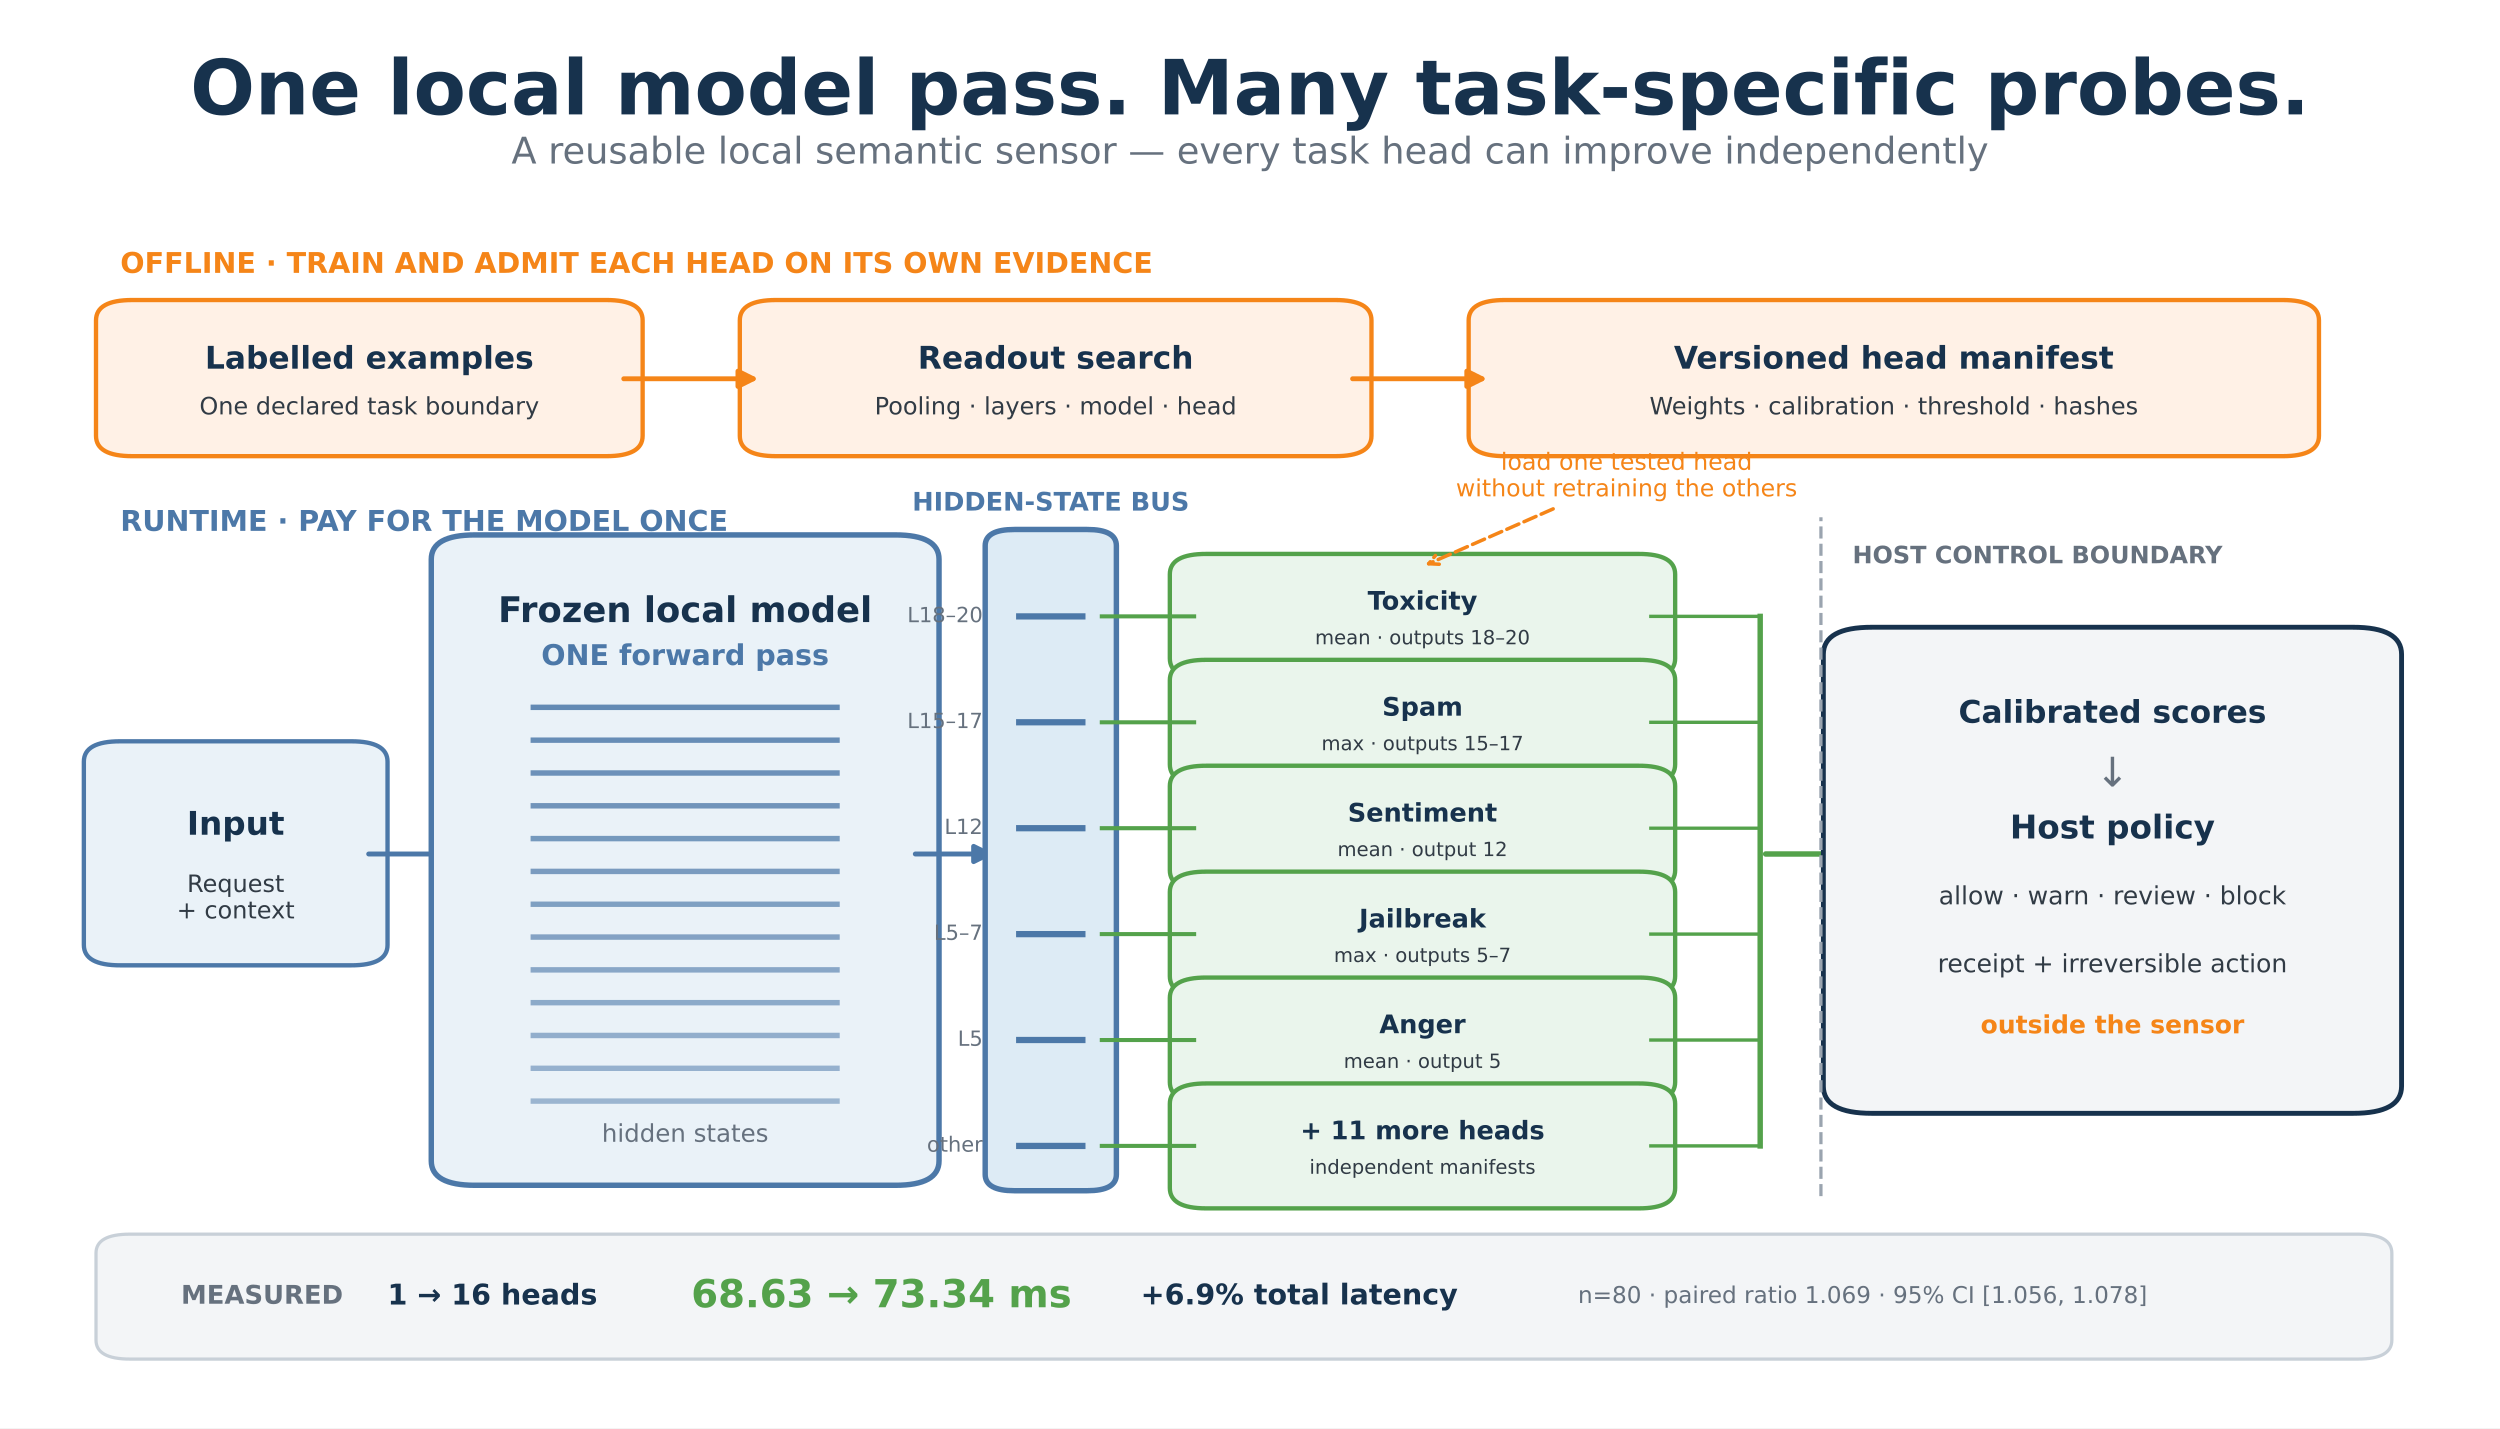
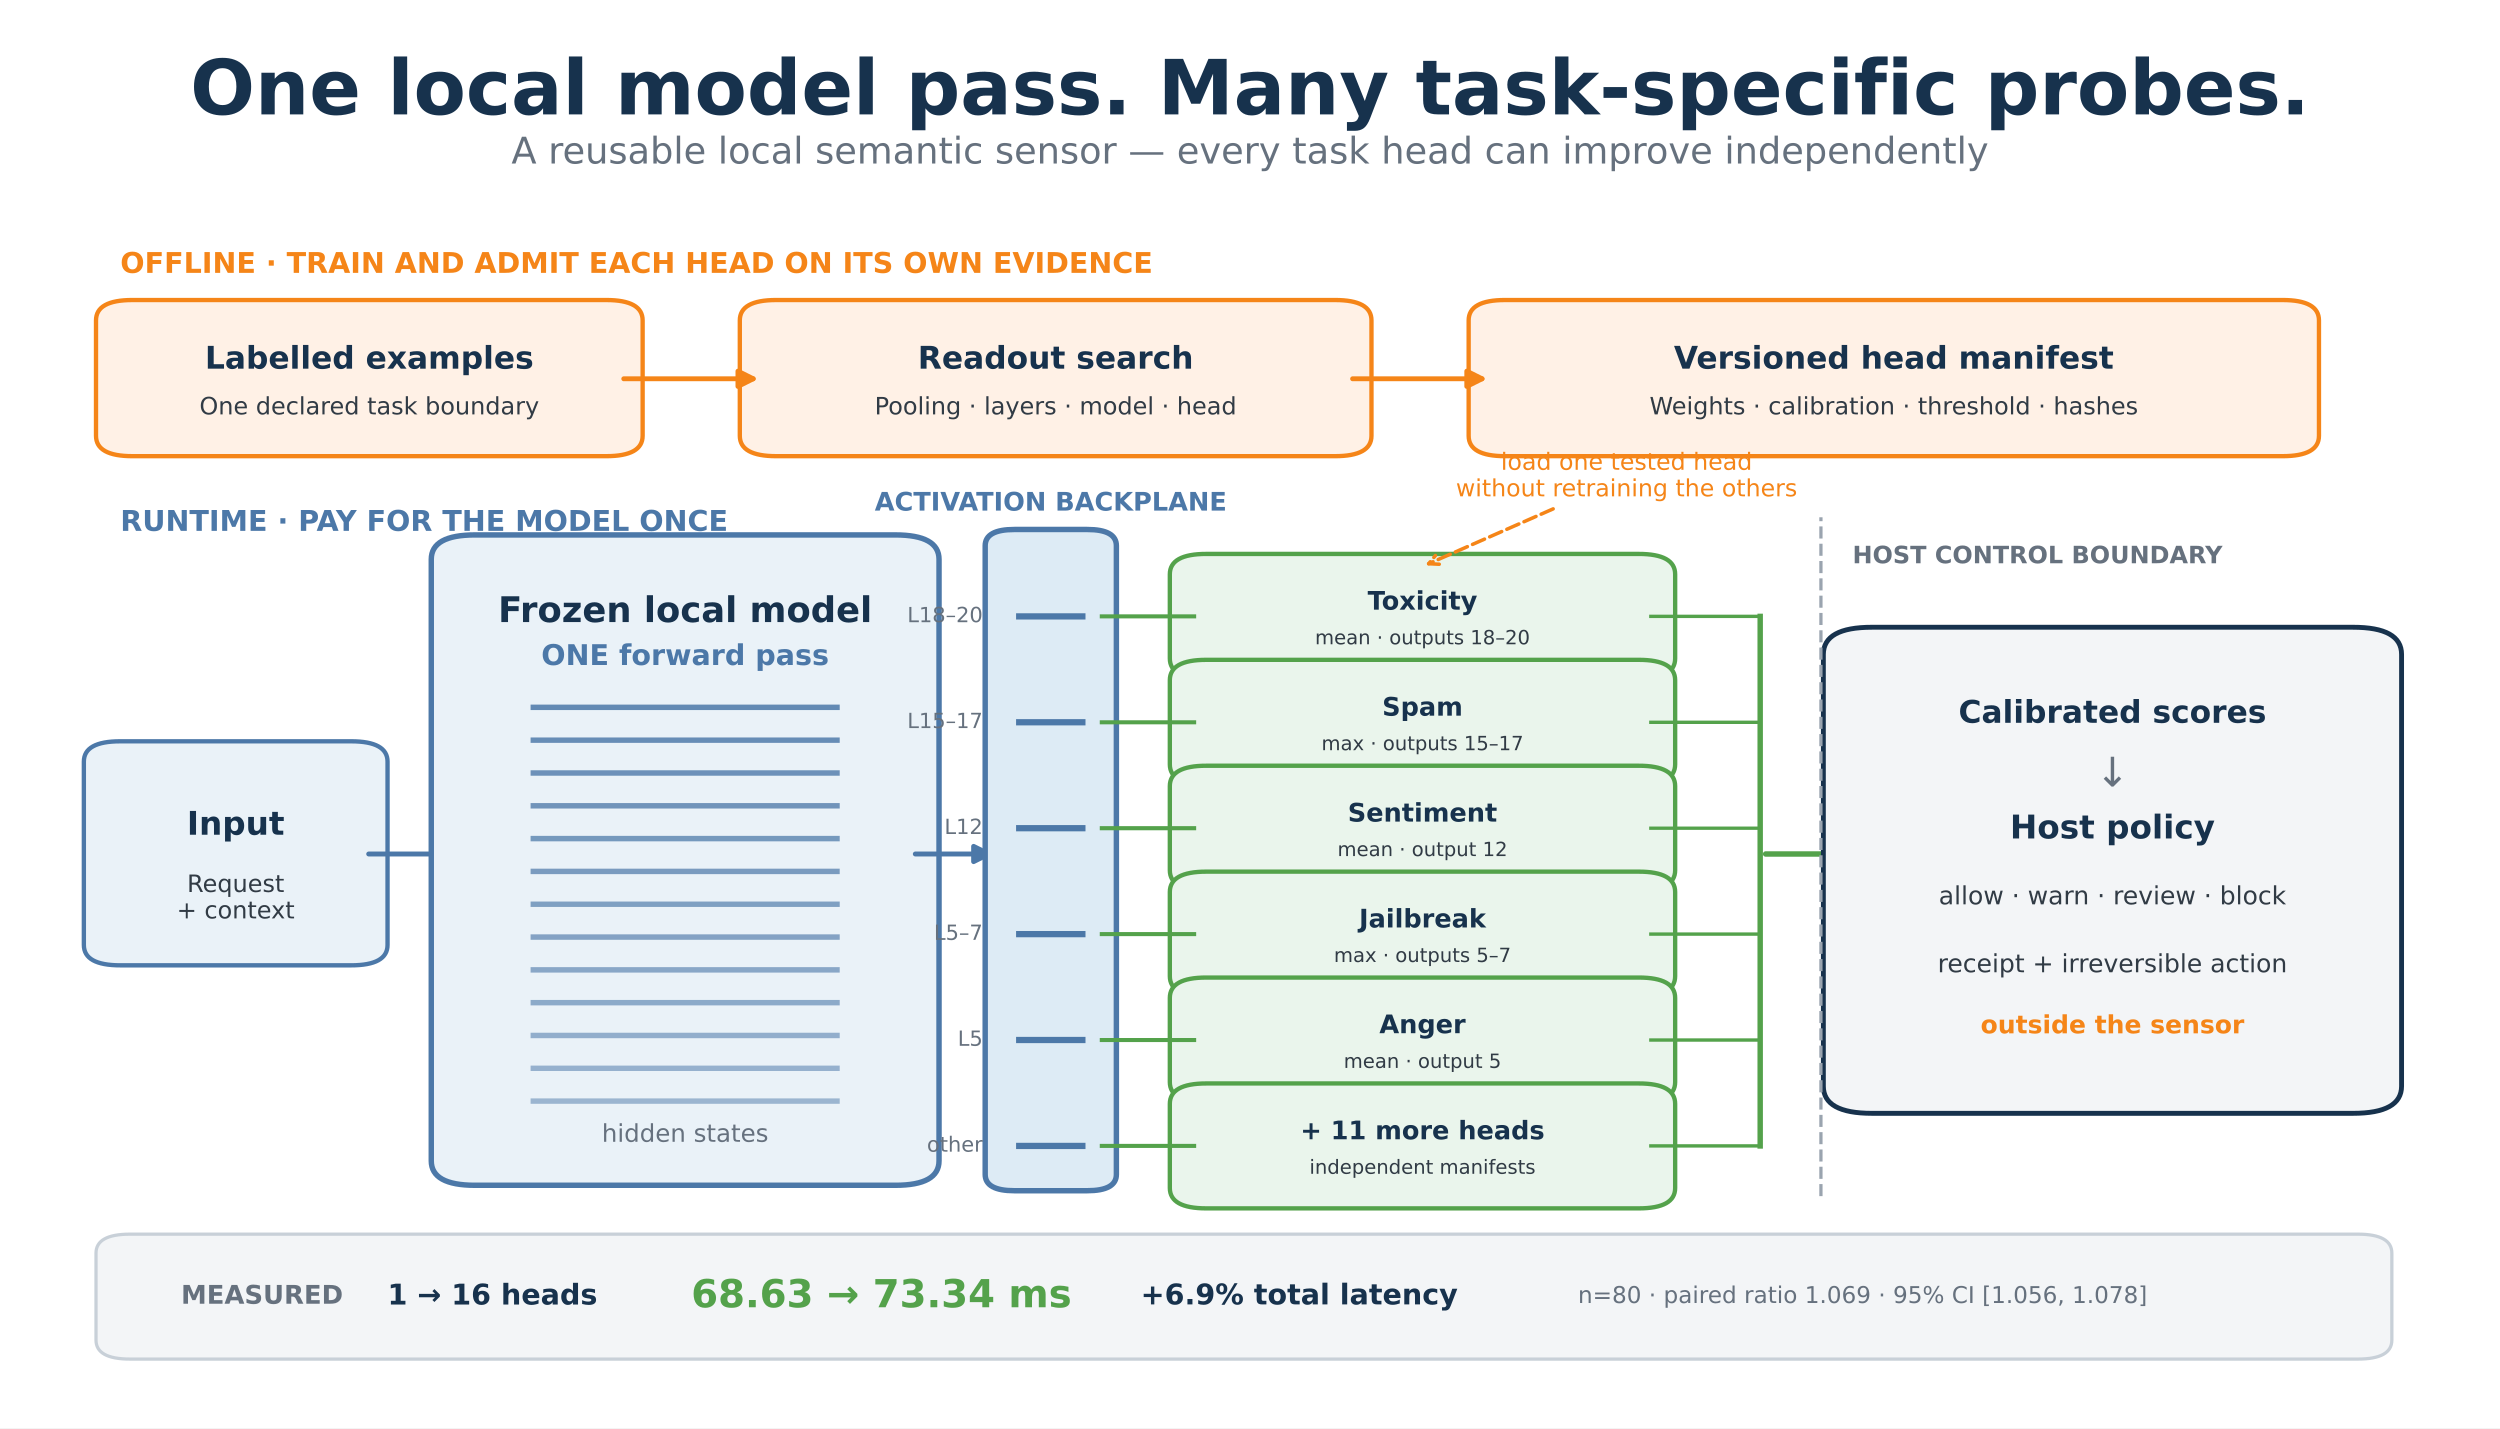
<svg xmlns="http://www.w3.org/2000/svg" width="918.72pt" height="524.88pt" viewBox="0 0 918.72 524.88" version="1.1">
  <defs>
    <style type="text/css">*{stroke-linejoin: round; stroke-linecap: butt}</style>
  </defs>
  <g id="figure_1">
    <g id="patch_1">
      <path d="M 0 524.88 L 918.72 524.88 L 918.72 0 L 0 0 z " style="fill: #ffffff" />
    </g>
    <g id="axes_1">
      <g id="patch_2">
        <path d="M 48.672 167.638 L 222.768 167.638 Q 236.16 167.638 236.16 160.153 L 236.16 117.742 Q 236.16 110.257 222.768 110.257 L 48.672 110.257 Q 35.28 110.257 35.28 117.742 L 35.28 160.153 Q 35.28 167.638 48.672 167.638 z " clip-path="url(#p9d33483e6a)" style="fill: #fff1e6; stroke: #f58518; stroke-width: 1.6; stroke-linejoin: miter" />
      </g>
      <g id="patch_3">
        <path d="M 285.264 167.638 L 490.608 167.638 Q 504 167.638 504 160.153 L 504 117.742 Q 504 110.257 490.608 110.257 L 285.264 110.257 Q 271.872 110.257 271.872 117.742 L 271.872 160.153 Q 271.872 167.638 285.264 167.638 z " clip-path="url(#p9d33483e6a)" style="fill: #fff1e6; stroke: #f58518; stroke-width: 1.6; stroke-linejoin: miter" />
      </g>
      <g id="patch_4">
        <path d="M 553.104 167.638 L 838.8 167.638 Q 852.192 167.638 852.192 160.153 L 852.192 117.742 Q 852.192 110.257 838.8 110.257 L 553.104 110.257 Q 539.712 110.257 539.712 117.742 L 539.712 160.153 Q 539.712 167.638 553.104 167.638 z " clip-path="url(#p9d33483e6a)" style="fill: #fff1e6; stroke: #f58518; stroke-width: 1.6; stroke-linejoin: miter" />
      </g>
      <g id="patch_5">
        <path d="M 229.23 139.197 Q 254.015 139.197 276.789 139.197 " clip-path="url(#p9d33483e6a)" style="fill: none; stroke: #f58518; stroke-width: 1.8; stroke-linecap: round" />
        <path d="M 271.189 136.397 L 276.789 139.197 L 271.189 141.997 z " clip-path="url(#p9d33483e6a)" style="fill: #f58518; stroke: #f58518; stroke-width: 1.8; stroke-linecap: round" />
      </g>
      <g id="patch_6">
        <path d="M 497.07 139.197 Q 521.855 139.197 544.629 139.197 " clip-path="url(#p9d33483e6a)" style="fill: none; stroke: #f58518; stroke-width: 1.8; stroke-linecap: round" />
        <path d="M 539.029 136.397 L 544.629 139.197 L 539.029 141.997 z " clip-path="url(#p9d33483e6a)" style="fill: #f58518; stroke: #f58518; stroke-width: 1.8; stroke-linecap: round" />
      </g>
      <g id="patch_7">
        <path d="M 44.208 354.748 L 129.024 354.748 Q 142.416 354.748 142.416 347.263 L 142.416 279.904 Q 142.416 272.419 129.024 272.419 L 44.208 272.419 Q 30.816 272.419 30.816 279.904 L 30.816 347.263 Q 30.816 354.748 44.208 354.748 z " clip-path="url(#p9d33483e6a)" style="fill: #eaf2f8; stroke: #4c78a8; stroke-width: 1.6; stroke-linejoin: miter" />
      </g>
      <g id="patch_8">
        <path d="M 135.489 313.833 Q 151.342 313.833 165.183 313.833 " clip-path="url(#p9d33483e6a)" style="fill: none; stroke: #4c78a8; stroke-width: 1.8; stroke-linecap: round" />
        <path d="M 159.583 311.033 L 165.183 313.833 L 159.583 316.633 z " clip-path="url(#p9d33483e6a)" style="fill: #4c78a8; stroke: #4c78a8; stroke-width: 1.8; stroke-linecap: round" />
      </g>
      <g id="patch_9">
        <path d="M 174.557 435.579 L 329.011 435.579 Q 345.082 435.579 345.082 426.598 L 345.082 205.559 Q 345.082 196.577 329.011 196.577 L 174.557 196.577 Q 158.486 196.577 158.486 205.559 L 158.486 426.598 Q 158.486 435.579 174.557 435.579 z " clip-path="url(#p9d33483e6a)" style="fill: #eaf2f8; stroke: #4c78a8; stroke-width: 2; stroke-linejoin: miter" />
      </g>
      <g id="patch_10">
        <path d="M 336.364 313.833 Q 350.884 313.833 363.392 313.833 " clip-path="url(#p9d33483e6a)" style="fill: none; stroke: #4c78a8; stroke-width: 1.8; stroke-linecap: round" />
        <path d="M 357.792 311.033 L 363.392 313.833 L 357.792 316.633 z " clip-path="url(#p9d33483e6a)" style="fill: #4c78a8; stroke: #4c78a8; stroke-width: 1.8; stroke-linecap: round" />
      </g>
      <g id="patch_11">
        <path d="M 372.758 437.575 L 399.542 437.575 Q 410.256 437.575 410.256 431.587 L 410.256 200.569 Q 410.256 194.581 399.542 194.581 L 372.758 194.581 Q 362.045 194.581 362.045 200.569 L 362.045 431.587 Q 362.045 437.575 372.758 437.575 z " clip-path="url(#p9d33483e6a)" style="fill: #ddebf5; stroke: #4c78a8; stroke-width: 2; stroke-linejoin: miter" />
      </g>
      <g id="patch_12">
        <path d="M 443.29 249.467 L 602.208 249.467 Q 615.6 249.467 615.6 241.983 L 615.6 211.047 Q 615.6 203.563 602.208 203.563 L 443.29 203.563 Q 429.898 203.563 429.898 211.047 L 429.898 241.983 Q 429.898 249.467 443.29 249.467 z " clip-path="url(#p9d33483e6a)" style="fill: #eaf5ec; stroke: #54a24b; stroke-width: 1.6; stroke-linejoin: miter" />
      </g>
      <g id="patch_13">
        <path d="M 443.29 288.386 L 602.208 288.386 Q 615.6 288.386 615.6 280.902 L 615.6 249.966 Q 615.6 242.482 602.208 242.482 L 443.29 242.482 Q 429.898 242.482 429.898 249.966 L 429.898 280.902 Q 429.898 288.386 443.29 288.386 z " clip-path="url(#p9d33483e6a)" style="fill: #eaf5ec; stroke: #54a24b; stroke-width: 1.6; stroke-linejoin: miter" />
      </g>
      <g id="patch_14">
        <path d="M 443.29 327.305 L 602.208 327.305 Q 615.6 327.305 615.6 319.82 L 615.6 288.885 Q 615.6 281.4 602.208 281.4 L 443.29 281.4 Q 429.898 281.4 429.898 288.885 L 429.898 319.82 Q 429.898 327.305 443.29 327.305 z " clip-path="url(#p9d33483e6a)" style="fill: #eaf5ec; stroke: #54a24b; stroke-width: 1.6; stroke-linejoin: miter" />
      </g>
      <g id="patch_15">
        <path d="M 443.29 366.224 L 602.208 366.224 Q 615.6 366.224 615.6 358.739 L 615.6 327.804 Q 615.6 320.319 602.208 320.319 L 443.29 320.319 Q 429.898 320.319 429.898 327.804 L 429.898 358.739 Q 429.898 366.224 443.29 366.224 z " clip-path="url(#p9d33483e6a)" style="fill: #eaf5ec; stroke: #54a24b; stroke-width: 1.6; stroke-linejoin: miter" />
      </g>
      <g id="patch_16">
        <path d="M 443.29 405.143 L 602.208 405.143 Q 615.6 405.143 615.6 397.658 L 615.6 366.723 Q 615.6 359.238 602.208 359.238 L 443.29 359.238 Q 429.898 359.238 429.898 366.723 L 429.898 397.658 Q 429.898 405.143 443.29 405.143 z " clip-path="url(#p9d33483e6a)" style="fill: #eaf5ec; stroke: #54a24b; stroke-width: 1.6; stroke-linejoin: miter" />
      </g>
      <g id="patch_17">
        <path d="M 443.29 444.061 L 602.208 444.061 Q 615.6 444.061 615.6 436.577 L 615.6 405.642 Q 615.6 398.157 602.208 398.157 L 443.29 398.157 Q 429.898 398.157 429.898 405.642 L 429.898 436.577 Q 429.898 444.061 443.29 444.061 z " clip-path="url(#p9d33483e6a)" style="fill: #eaf5ec; stroke: #54a24b; stroke-width: 1.6; stroke-linejoin: miter" />
      </g>
      <g id="patch_18">
        <path d="M 648.849 313.833 Q 664.702 313.833 678.32 313.833 " clip-path="url(#p9d33483e6a)" style="fill: none; stroke: #54a24b; stroke-width: 2; stroke-linecap: round" />
        <path d="M 672.72 311.033 L 678.32 313.833 L 672.72 316.633 z " clip-path="url(#p9d33483e6a)" style="fill: #54a24b; stroke: #54a24b; stroke-width: 2; stroke-linecap: round" />
      </g>
      <g id="patch_19">
        <path d="M 687.917 409.134 L 864.691 409.134 Q 882.547 409.134 882.547 399.155 L 882.547 240.486 Q 882.547 230.507 864.691 230.507 L 687.917 230.507 Q 670.061 230.507 670.061 240.486 L 670.061 399.155 Q 670.061 409.134 687.917 409.134 z " clip-path="url(#p9d33483e6a)" style="fill: #f3f5f7; stroke: #17324d; stroke-width: 1.8; stroke-linejoin: miter" />
      </g>
      <g id="patch_20">
        <path d="M 47.779 499.446 L 866.477 499.446 Q 878.976 499.446 878.976 492.461 L 878.976 460.527 Q 878.976 453.542 866.477 453.542 L 47.779 453.542 Q 35.28 453.542 35.28 460.527 L 35.28 492.461 Q 35.28 499.446 47.779 499.446 z " clip-path="url(#p9d33483e6a)" style="fill: #f3f5f7; stroke: #c8d0d8; stroke-width: 1.2; stroke-linejoin: miter" />
      </g>
      <g id="line2d_1">
        <path d="M 195.984 404.644 L 307.584 404.644 " clip-path="url(#p9d33483e6a)" style="fill: none; stroke: #4c78a8; stroke-opacity: 0.5; stroke-width: 2; stroke-linecap: square" />
      </g>
      <g id="line2d_2">
        <path d="M 195.984 392.585 L 307.584 392.585 " clip-path="url(#p9d33483e6a)" style="fill: none; stroke: #4c78a8; stroke-opacity: 0.529; stroke-width: 2; stroke-linecap: square" />
      </g>
      <g id="line2d_3">
        <path d="M 195.984 380.527 L 307.584 380.527 " clip-path="url(#p9d33483e6a)" style="fill: none; stroke: #4c78a8; stroke-opacity: 0.558; stroke-width: 2; stroke-linecap: square" />
      </g>
      <g id="line2d_4">
        <path d="M 195.984 368.469 L 307.584 368.469 " clip-path="url(#p9d33483e6a)" style="fill: none; stroke: #4c78a8; stroke-opacity: 0.588; stroke-width: 2; stroke-linecap: square" />
      </g>
      <g id="line2d_5">
        <path d="M 195.984 356.411 L 307.584 356.411 " clip-path="url(#p9d33483e6a)" style="fill: none; stroke: #4c78a8; stroke-opacity: 0.617; stroke-width: 2; stroke-linecap: square" />
      </g>
      <g id="line2d_6">
        <path d="M 195.984 344.353 L 307.584 344.353 " clip-path="url(#p9d33483e6a)" style="fill: none; stroke: #4c78a8; stroke-opacity: 0.646; stroke-width: 2; stroke-linecap: square" />
      </g>
      <g id="line2d_7">
        <path d="M 195.984 332.294 L 307.584 332.294 " clip-path="url(#p9d33483e6a)" style="fill: none; stroke: #4c78a8; stroke-opacity: 0.675; stroke-width: 2; stroke-linecap: square" />
      </g>
      <g id="line2d_8">
        <path d="M 195.984 320.236 L 307.584 320.236 " clip-path="url(#p9d33483e6a)" style="fill: none; stroke: #4c78a8; stroke-opacity: 0.704; stroke-width: 2; stroke-linecap: square" />
      </g>
      <g id="line2d_9">
        <path d="M 195.984 308.178 L 307.584 308.178 " clip-path="url(#p9d33483e6a)" style="fill: none; stroke: #4c78a8; stroke-opacity: 0.733; stroke-width: 2; stroke-linecap: square" />
      </g>
      <g id="line2d_10">
        <path d="M 195.984 296.12 L 307.584 296.12 " clip-path="url(#p9d33483e6a)" style="fill: none; stroke: #4c78a8; stroke-opacity: 0.762; stroke-width: 2; stroke-linecap: square" />
      </g>
      <g id="line2d_11">
        <path d="M 195.984 284.062 L 307.584 284.062 " clip-path="url(#p9d33483e6a)" style="fill: none; stroke: #4c78a8; stroke-opacity: 0.792; stroke-width: 2; stroke-linecap: square" />
      </g>
      <g id="line2d_12">
        <path d="M 195.984 272.003 L 307.584 272.003 " clip-path="url(#p9d33483e6a)" style="fill: none; stroke: #4c78a8; stroke-opacity: 0.821; stroke-width: 2; stroke-linecap: square" />
      </g>
      <g id="line2d_13">
        <path d="M 195.984 259.945 L 307.584 259.945 " clip-path="url(#p9d33483e6a)" style="fill: none; stroke: #4c78a8; stroke-opacity: 0.85; stroke-width: 2; stroke-linecap: square" />
      </g>
      <g id="line2d_14">
        <path d="M 374.544 226.515 L 397.757 226.515 " clip-path="url(#p9d33483e6a)" style="fill: none; stroke: #4c78a8; stroke-width: 2.3; stroke-linecap: square" />
      </g>
      <g id="line2d_15">
        <path d="M 404.899 226.515 L 438.826 226.515 " clip-path="url(#p9d33483e6a)" style="fill: none; stroke: #54a24b; stroke-width: 1.5; stroke-linecap: square" />
      </g>
      <g id="line2d_16">
        <path d="M 606.672 226.515 L 646.848 226.515 " clip-path="url(#p9d33483e6a)" style="fill: none; stroke: #54a24b; stroke-width: 1.25; stroke-linecap: square" />
      </g>
      <g id="line2d_17">
        <path d="M 374.544 265.434 L 397.757 265.434 " clip-path="url(#p9d33483e6a)" style="fill: none; stroke: #4c78a8; stroke-width: 2.3; stroke-linecap: square" />
      </g>
      <g id="line2d_18">
        <path d="M 404.899 265.434 L 438.826 265.434 " clip-path="url(#p9d33483e6a)" style="fill: none; stroke: #54a24b; stroke-width: 1.5; stroke-linecap: square" />
      </g>
      <g id="line2d_19">
        <path d="M 606.672 265.434 L 646.848 265.434 " clip-path="url(#p9d33483e6a)" style="fill: none; stroke: #54a24b; stroke-width: 1.25; stroke-linecap: square" />
      </g>
      <g id="line2d_20">
        <path d="M 374.544 304.353 L 397.757 304.353 " clip-path="url(#p9d33483e6a)" style="fill: none; stroke: #4c78a8; stroke-width: 2.3; stroke-linecap: square" />
      </g>
      <g id="line2d_21">
        <path d="M 404.899 304.353 L 438.826 304.353 " clip-path="url(#p9d33483e6a)" style="fill: none; stroke: #54a24b; stroke-width: 1.5; stroke-linecap: square" />
      </g>
      <g id="line2d_22">
        <path d="M 606.672 304.353 L 646.848 304.353 " clip-path="url(#p9d33483e6a)" style="fill: none; stroke: #54a24b; stroke-width: 1.25; stroke-linecap: square" />
      </g>
      <g id="line2d_23">
        <path d="M 374.544 343.272 L 397.757 343.272 " clip-path="url(#p9d33483e6a)" style="fill: none; stroke: #4c78a8; stroke-width: 2.3; stroke-linecap: square" />
      </g>
      <g id="line2d_24">
        <path d="M 404.899 343.272 L 438.826 343.272 " clip-path="url(#p9d33483e6a)" style="fill: none; stroke: #54a24b; stroke-width: 1.5; stroke-linecap: square" />
      </g>
      <g id="line2d_25">
        <path d="M 606.672 343.272 L 646.848 343.272 " clip-path="url(#p9d33483e6a)" style="fill: none; stroke: #54a24b; stroke-width: 1.25; stroke-linecap: square" />
      </g>
      <g id="line2d_26">
        <path d="M 374.544 382.19 L 397.757 382.19 " clip-path="url(#p9d33483e6a)" style="fill: none; stroke: #4c78a8; stroke-width: 2.3; stroke-linecap: square" />
      </g>
      <g id="line2d_27">
        <path d="M 404.899 382.19 L 438.826 382.19 " clip-path="url(#p9d33483e6a)" style="fill: none; stroke: #54a24b; stroke-width: 1.5; stroke-linecap: square" />
      </g>
      <g id="line2d_28">
        <path d="M 606.672 382.19 L 646.848 382.19 " clip-path="url(#p9d33483e6a)" style="fill: none; stroke: #54a24b; stroke-width: 1.25; stroke-linecap: square" />
      </g>
      <g id="line2d_29">
        <path d="M 374.544 421.109 L 397.757 421.109 " clip-path="url(#p9d33483e6a)" style="fill: none; stroke: #4c78a8; stroke-width: 2.3; stroke-linecap: square" />
      </g>
      <g id="line2d_30">
        <path d="M 404.899 421.109 L 438.826 421.109 " clip-path="url(#p9d33483e6a)" style="fill: none; stroke: #54a24b; stroke-width: 1.5; stroke-linecap: square" />
      </g>
      <g id="line2d_31">
        <path d="M 606.672 421.109 L 646.848 421.109 " clip-path="url(#p9d33483e6a)" style="fill: none; stroke: #54a24b; stroke-width: 1.25; stroke-linecap: square" />
      </g>
      <g id="line2d_32">
        <path d="M 646.848 421.109 L 646.848 226.515 " clip-path="url(#p9d33483e6a)" style="fill: none; stroke: #54a24b; stroke-width: 2; stroke-linecap: square" />
      </g>
      <g id="line2d_33">
        <path d="M 669.168 439.571 L 669.168 190.091 " clip-path="url(#p9d33483e6a)" style="fill: none; stroke-dasharray: 4.44,1.92; stroke-dashoffset: 0; stroke: #9aa4af; stroke-width: 1.2" />
      </g>
      <g id="text_1">
        <text style="font-weight: 700; font-size: 28px; font-family: 'DejaVu Sans', 'Arial', sans-serif; text-anchor: middle; fill: #17324d" x="459.36" y="42.032" transform="rotate(-0 459.36 42.03216)">One local model pass. Many task-specific probes.</text>
      </g>
      <g id="text_2">
        <text style="font-size: 13.5px; font-family: 'DejaVu Sans', 'Arial', sans-serif; text-anchor: middle; fill: #66717e" x="459.36" y="60.095" transform="rotate(-0 459.36 60.09468)">A reusable local semantic sensor — every task head can improve independently</text>
      </g>
      <g id="text_3">
        <text style="font-weight: 700; font-size: 10.5px; font-family: 'DejaVu Sans', 'Arial', sans-serif; text-anchor: start; fill: #f58518" x="44.208" y="100.278" transform="rotate(-0 44.208 100.278)">OFFLINE  ·  TRAIN AND ADMIT EACH HEAD ON ITS OWN EVIDENCE</text>
      </g>
      <g id="text_4">
        <text style="font-weight: 700; font-size: 11.5px; font-family: 'DejaVu Sans', 'Arial', sans-serif; text-anchor: middle; fill: #17324d" x="135.72" y="135.485" transform="rotate(-0 135.72 135.4845)">Labelled examples</text>
      </g>
      <g id="text_5">
        <text style="font-size: 8.8px; font-family: 'DejaVu Sans', 'Arial', sans-serif; text-anchor: middle; fill: #313b45" x="135.72" y="152.278" transform="rotate(-0 135.72 152.2779)">One declared task boundary</text>
      </g>
      <g id="text_6">
        <text style="font-weight: 700; font-size: 11.5px; font-family: 'DejaVu Sans', 'Arial', sans-serif; text-anchor: middle; fill: #17324d" x="387.936" y="135.485" transform="rotate(-0 387.936 135.4845)">Readout search</text>
      </g>
      <g id="text_7">
        <text style="font-size: 8.8px; font-family: 'DejaVu Sans', 'Arial', sans-serif; text-anchor: middle; fill: #313b45" x="387.936" y="152.278" transform="rotate(-0 387.936 152.2779)">Pooling · layers · model · head</text>
      </g>
      <g id="text_8">
        <text style="font-weight: 700; font-size: 11.5px; font-family: 'DejaVu Sans', 'Arial', sans-serif; text-anchor: middle; fill: #17324d" x="695.952" y="135.485" transform="rotate(-0 695.952 135.4845)">Versioned head manifest</text>
      </g>
      <g id="text_9">
        <text style="font-size: 8.8px; font-family: 'DejaVu Sans', 'Arial', sans-serif; text-anchor: middle; fill: #313b45" x="695.952" y="152.278" transform="rotate(-0 695.952 152.2779)">Weights · calibration · threshold · hashes</text>
      </g>
      <g id="text_10">
        <text style="font-weight: 700; font-size: 10.5px; font-family: 'DejaVu Sans', 'Arial', sans-serif; text-anchor: start; fill: #4c78a8" x="44.208" y="195.08" transform="rotate(-0 44.208 195.0804)">RUNTIME  ·  PAY FOR THE MODEL ONCE</text>
      </g>
      <g id="text_11">
        <text style="font-weight: 700; font-size: 12px; font-family: 'DejaVu Sans', 'Arial', sans-serif; text-anchor: middle; fill: #17324d" x="86.616" y="306.766" transform="rotate(-0 86.616 306.7658)">Input</text>
      </g>
      <g id="text_12">
        <text style="font-size: 8.8px; font-family: 'DejaVu Sans', 'Arial', sans-serif; fill: #313b45" transform="translate(68.74306 327.7918)">Request</text>
        <text style="font-size: 8.8px; font-family: 'DejaVu Sans', 'Arial', sans-serif; fill: #313b45" transform="translate(64.946 337.5121)">+ context</text>
      </g>
      <g id="text_13">
        <text style="font-weight: 700; font-size: 13px; font-family: 'DejaVu Sans', 'Arial', sans-serif; text-anchor: middle; fill: #17324d" x="251.784" y="228.605" transform="rotate(-0 251.784 228.6052)">Frozen local model</text>
      </g>
      <g id="text_14">
        <text style="font-weight: 700; font-size: 10.5px; font-family: 'DejaVu Sans', 'Arial', sans-serif; text-anchor: middle; fill: #4c78a8" x="251.784" y="244.381" transform="rotate(-0 251.784 244.381)">ONE forward pass</text>
      </g>
      <g id="text_15">
        <text style="font-size: 9px; font-family: 'DejaVu Sans', 'Arial', sans-serif; text-anchor: middle; fill: #66717e" x="251.784" y="419.601" transform="rotate(-0 251.784 419.601)">hidden states</text>
      </g>
      <g id="text_16">
-         <text style="font-weight: 700; font-size: 9.4px; font-family: 'DejaVu Sans', 'Arial', sans-serif; text-anchor: middle; fill: #4c78a8" x="386.15" y="187.637" transform="rotate(-0 386.1504 187.6369)">HIDDEN-STATE BUS</text>
+         <text style="font-weight: 700; font-size: 9.4px; font-family: 'DejaVu Sans', 'Arial', sans-serif; text-anchor: middle; fill: #4c78a8" x="386.15" y="187.637" transform="rotate(-0 386.1504 187.6369)">ACTIVATION BACKPLANE</text>
      </g>
      <g id="text_17">
        <text style="font-size: 7.7px; font-family: 'DejaVu Sans', 'Arial', sans-serif; text-anchor: end; fill: #66717e" x="361.152" y="228.64" transform="rotate(-0 361.152 228.6396)">L18–20</text>
      </g>
      <g id="text_18">
        <text style="font-weight: 700; font-size: 9.4px; font-family: 'DejaVu Sans', 'Arial', sans-serif; text-anchor: middle; fill: #17324d" x="522.749" y="224.042" transform="rotate(-0 522.7488 224.0425)">Toxicity</text>
      </g>
      <g id="text_19">
        <text style="font-size: 7.2px; font-family: 'DejaVu Sans', 'Arial', sans-serif; text-anchor: middle; fill: #313b45" x="522.749" y="236.764" transform="rotate(-0 522.7488 236.7644)">mean · outputs 18–20</text>
      </g>
      <g id="text_20">
        <text style="font-size: 7.7px; font-family: 'DejaVu Sans', 'Arial', sans-serif; text-anchor: end; fill: #66717e" x="361.152" y="267.558" transform="rotate(-0 361.152 267.5585)">L15–17</text>
      </g>
      <g id="text_21">
        <text style="font-weight: 700; font-size: 9.4px; font-family: 'DejaVu Sans', 'Arial', sans-serif; text-anchor: middle; fill: #17324d" x="522.749" y="262.998" transform="rotate(-0 522.7488 262.9981)">Spam</text>
      </g>
      <g id="text_22">
        <text style="font-size: 7.2px; font-family: 'DejaVu Sans', 'Arial', sans-serif; text-anchor: middle; fill: #313b45" x="522.749" y="275.683" transform="rotate(-0 522.7488 275.6833)">max · outputs 15–17</text>
      </g>
      <g id="text_23">
        <text style="font-size: 7.7px; font-family: 'DejaVu Sans', 'Arial', sans-serif; text-anchor: end; fill: #66717e" x="361.152" y="306.477" transform="rotate(-0 361.152 306.4774)">L12</text>
      </g>
      <g id="text_24">
        <text style="font-weight: 700; font-size: 9.4px; font-family: 'DejaVu Sans', 'Arial', sans-serif; text-anchor: middle; fill: #17324d" x="522.749" y="301.917" transform="rotate(-0 522.7488 301.9169)">Sentiment</text>
      </g>
      <g id="text_25">
        <text style="font-size: 7.2px; font-family: 'DejaVu Sans', 'Arial', sans-serif; text-anchor: middle; fill: #313b45" x="522.749" y="314.602" transform="rotate(-0 522.7488 314.6022)">mean · output 12</text>
      </g>
      <g id="text_26">
        <text style="font-size: 7.7px; font-family: 'DejaVu Sans', 'Arial', sans-serif; text-anchor: end; fill: #66717e" x="361.152" y="345.396" transform="rotate(-0 361.152 345.3962)">L5–7</text>
      </g>
      <g id="text_27">
        <text style="font-weight: 700; font-size: 9.4px; font-family: 'DejaVu Sans', 'Arial', sans-serif; text-anchor: middle; fill: #17324d" x="522.749" y="340.836" transform="rotate(-0 522.7488 340.8358)">Jailbreak</text>
      </g>
      <g id="text_28">
        <text style="font-size: 7.2px; font-family: 'DejaVu Sans', 'Arial', sans-serif; text-anchor: middle; fill: #313b45" x="522.749" y="353.521" transform="rotate(-0 522.7488 353.521)">max · outputs 5–7</text>
      </g>
      <g id="text_29">
        <text style="font-size: 7.7px; font-family: 'DejaVu Sans', 'Arial', sans-serif; text-anchor: end; fill: #66717e" x="361.152" y="384.315" transform="rotate(-0 361.152 384.3151)">L5</text>
      </g>
      <g id="text_30">
        <text style="font-weight: 700; font-size: 9.4px; font-family: 'DejaVu Sans', 'Arial', sans-serif; text-anchor: middle; fill: #17324d" x="522.749" y="379.681" transform="rotate(-0 522.7488 379.6813)">Anger</text>
      </g>
      <g id="text_31">
        <text style="font-size: 7.2px; font-family: 'DejaVu Sans', 'Arial', sans-serif; text-anchor: middle; fill: #313b45" x="522.749" y="392.44" transform="rotate(-0 522.7488 392.4399)">mean · output 5</text>
      </g>
      <g id="text_32">
        <text style="font-size: 7.7px; font-family: 'DejaVu Sans', 'Arial', sans-serif; text-anchor: end; fill: #66717e" x="361.152" y="423.234" transform="rotate(-0 361.152 423.234)">other</text>
      </g>
      <g id="text_33">
        <text style="font-weight: 700; font-size: 9.4px; font-family: 'DejaVu Sans', 'Arial', sans-serif; text-anchor: middle; fill: #17324d" x="522.749" y="418.674" transform="rotate(-0 522.7488 418.6736)">+ 11 more heads</text>
      </g>
      <g id="text_34">
        <text style="font-size: 7.2px; font-family: 'DejaVu Sans', 'Arial', sans-serif; text-anchor: middle; fill: #313b45" x="522.749" y="431.359" transform="rotate(-0 522.7488 431.3588)">independent manifests</text>
      </g>
      <g id="text_35">
        <text style="font-weight: 700; font-size: 8.8px; font-family: 'DejaVu Sans', 'Arial', sans-serif; text-anchor: start; fill: #66717e" x="680.774" y="206.989" transform="rotate(-0 680.7744 206.9889)">HOST CONTROL BOUNDARY</text>
      </g>
      <g id="text_36">
        <text style="font-weight: 700; font-size: 11.5px; font-family: 'DejaVu Sans', 'Arial', sans-serif; text-anchor: middle; fill: #17324d" x="776.304" y="265.613" transform="rotate(-0 776.304 265.6133)">Calibrated scores</text>
      </g>
      <g id="text_37">
        <text style="font-size: 15px; font-family: 'DejaVu Sans', 'Arial', sans-serif; text-anchor: middle; fill: #66717e" x="776.304" y="289.032" transform="rotate(-0 776.304 289.0323)">↓</text>
      </g>
      <g id="text_38">
        <text style="font-weight: 700; font-size: 12px; font-family: 'DejaVu Sans', 'Arial', sans-serif; text-anchor: middle; fill: #17324d" x="776.304" y="308.116" transform="rotate(-0 776.304 308.116)">Host policy</text>
      </g>
      <g id="text_39">
        <text style="font-size: 9.2px; font-family: 'DejaVu Sans', 'Arial', sans-serif; text-anchor: middle; fill: #313b45" x="776.304" y="332.338" transform="rotate(-0 776.304 332.3382)">allow · warn · review · block</text>
      </g>
      <g id="text_40">
        <text style="font-size: 9.2px; font-family: 'DejaVu Sans', 'Arial', sans-serif; text-anchor: middle; fill: #313b45" x="776.304" y="357.286" transform="rotate(-0 776.304 357.2862)">receipt + irreversible action</text>
      </g>
      <g id="text_41">
        <text style="font-weight: 700; font-size: 9.2px; font-family: 'DejaVu Sans', 'Arial', sans-serif; text-anchor: middle; fill: #f58518" x="776.304" y="379.739" transform="rotate(-0 776.304 379.7394)">outside the sensor</text>
      </g>
      <g id="patch_21">
        <path d="M 570.761 187.009 Q 547.223 197.377 525.016 207.16 " style="fill: none; stroke-dasharray: 4.81,2.08; stroke-dashoffset: 0; stroke: #f58518; stroke-width: 1.3; stroke-linecap: round" />
        <path d="M 528.902 207.35 L 525.016 207.16 L 527.499 204.165 " style="fill: none; stroke-dasharray: 4.81,2.08; stroke-dashoffset: 0; stroke: #f58518; stroke-width: 1.3; stroke-linecap: round" />
      </g>
      <g id="text_42">
        <text style="font-size: 8.7px; font-family: 'DejaVu Sans', 'Arial', sans-serif; fill: #f58518" transform="translate(551.5518 172.6516)">load one tested head</text>
        <text style="font-size: 8.7px; font-family: 'DejaVu Sans', 'Arial', sans-serif; fill: #f58518" transform="translate(535.0326 182.3937)">without retraining the others</text>
      </g>
      <g id="text_43">
        <text style="font-weight: 700; font-size: 9.5px; font-family: 'DejaVu Sans', 'Arial', sans-serif; text-anchor: start; fill: #66717e" x="66.528" y="479.115" transform="rotate(-0 66.528 479.1152)">MEASURED</text>
      </g>
      <g id="text_44">
        <text style="font-weight: 700; font-size: 10.5px; font-family: 'DejaVu Sans', 'Arial', sans-serif; text-anchor: start; fill: #17324d" x="142.416" y="479.391" transform="rotate(-0 142.416 479.3912)">1 → 16 heads</text>
      </g>
      <g id="text_45">
        <text style="font-weight: 700; font-size: 14.2px; font-family: 'DejaVu Sans', 'Arial', sans-serif; text-anchor: start; fill: #54a24b" x="254.016" y="480.412" transform="rotate(-0 254.016 480.4122)">68.63 → 73.34 ms</text>
      </g>
      <g id="text_46">
        <text style="font-weight: 700; font-size: 10.5px; font-family: 'DejaVu Sans', 'Arial', sans-serif; text-anchor: start; fill: #17324d" x="419.184" y="479.35" transform="rotate(-0 419.184 479.3502)">+6.9% total latency</text>
      </g>
      <g id="text_47">
        <text style="font-size: 8.5px; font-family: 'DejaVu Sans', 'Arial', sans-serif; text-anchor: start; fill: #66717e" x="579.888" y="478.839" transform="rotate(-0 579.888 478.8393)">n=80 · paired ratio 1.069 · 95% CI [1.056, 1.078]</text>
      </g>
    </g>
  </g>
  <defs>
    <clipPath id="p9d33483e6a">
      <rect x="12.96" y="12.96" width="892.8" height="498.96" />
    </clipPath>
  </defs>
</svg>
